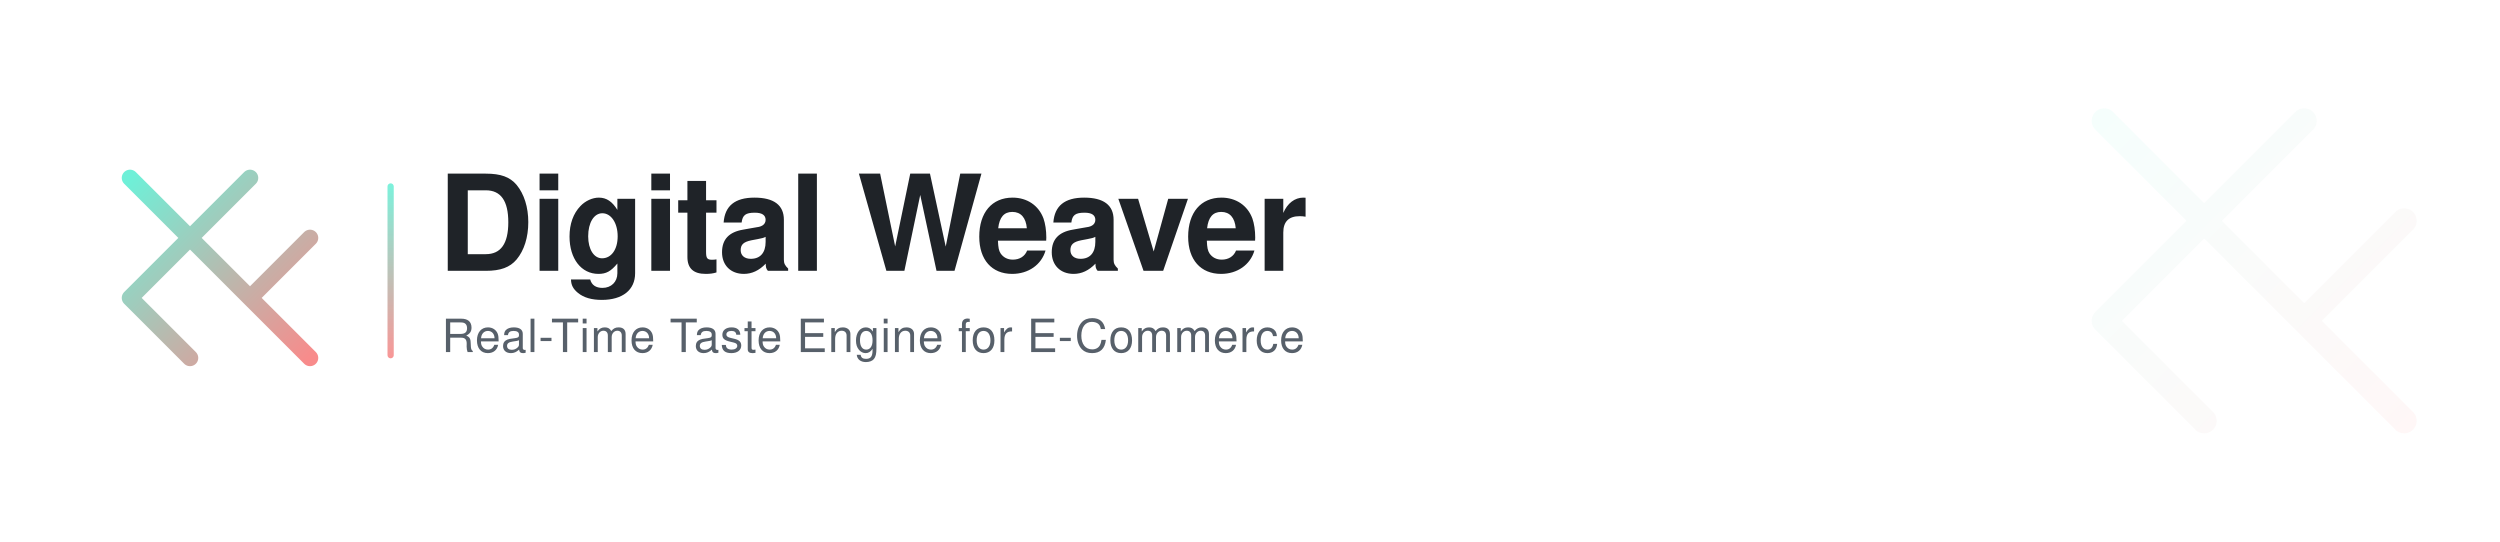
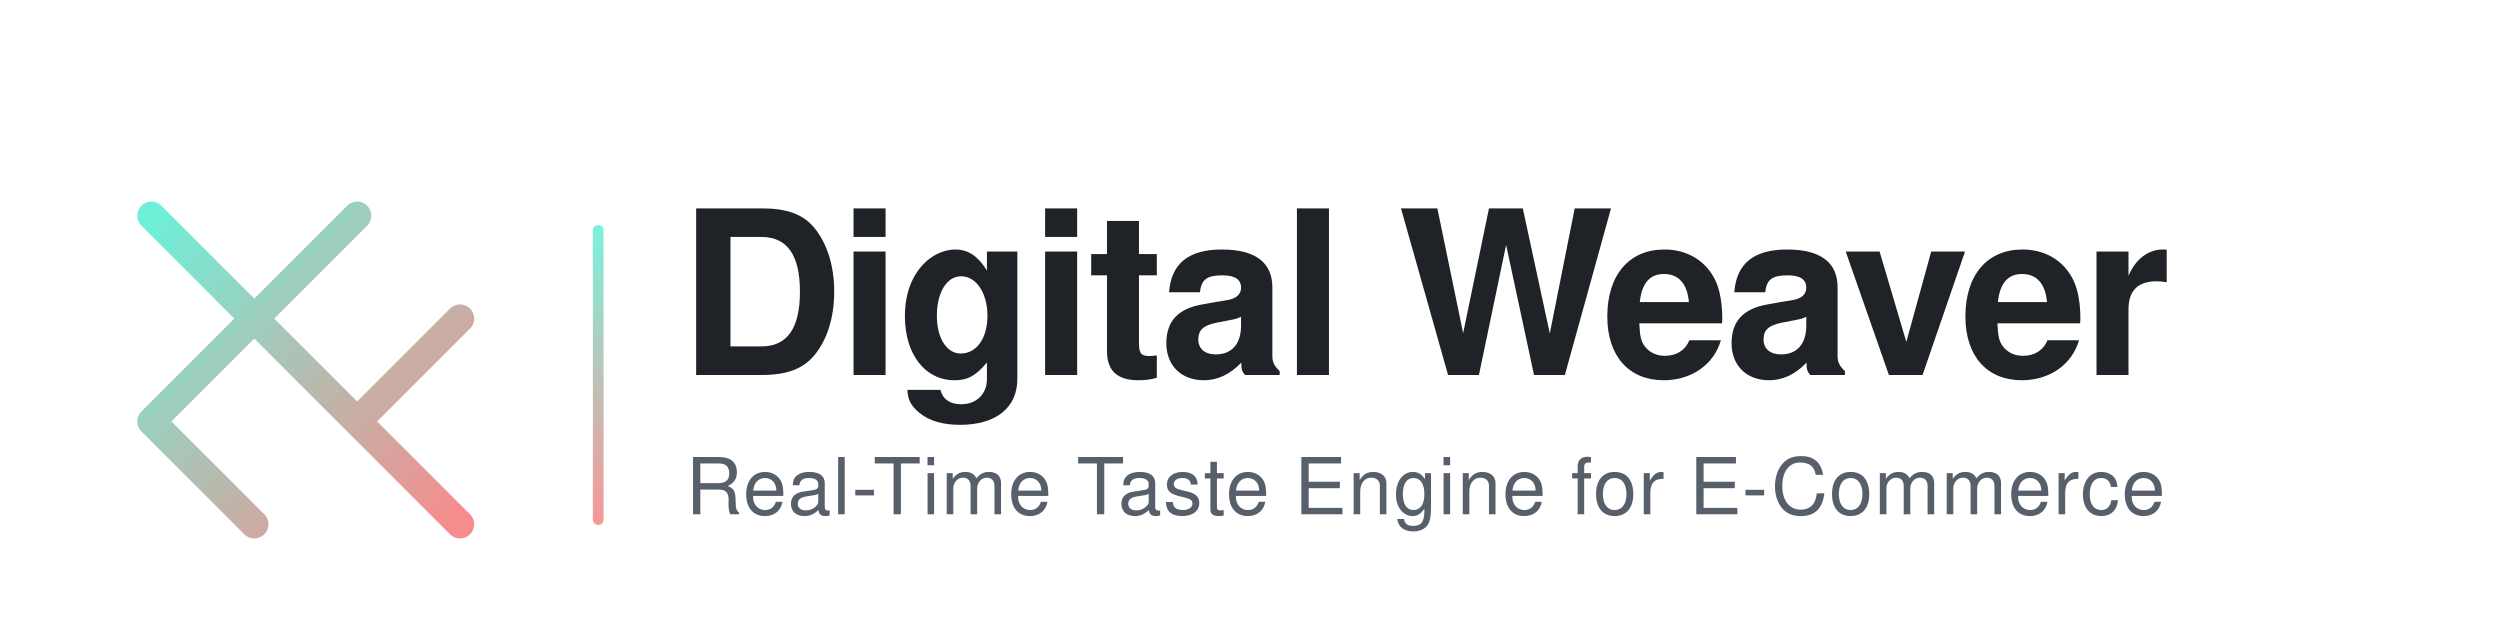
- <svg xmlns="http://www.w3.org/2000/svg" viewBox="0 0 1200 260" width="100%" preserveAspectRatio="xMidYMid meet" role="img" aria-labelledby="dw-title dw-desc">
+ <svg xmlns="http://www.w3.org/2000/svg" viewBox="20 25 700 180" width="100%" preserveAspectRatio="xMidYMid meet" role="img" aria-labelledby="dw-title dw-desc">
  <defs>
    <linearGradient id="dwMark" gradientUnits="userSpaceOnUse" x1="4" y1="4" x2="28" y2="28">
      <stop stop-color="#6EF0D8" />
      <stop offset="1" stop-color="#F88B8B" />
    </linearGradient>
    <linearGradient id="dwVert" gradientUnits="userSpaceOnUse" x1="0" y1="88" x2="0" y2="172">
      <stop stop-color="#6EF0D8" />
      <stop offset="1" stop-color="#F88B8B" />
    </linearGradient>
    <style>
      .dw-wm {
-         font-family: -apple-system, 'Segoe UI', Helvetica, Arial, sans-serif;
+         font-family: -apple-system, BlinkMacSystemFont, 'Helvetica Neue', Helvetica, Arial, sans-serif;
        font-weight: 700;
        font-size: 64px;
        letter-spacing: -1.5px;
        fill: #1f2328;
      }
      .dw-tag {
-         font-family: -apple-system, 'Segoe UI', Helvetica, Arial, sans-serif;
+         font-family: -apple-system, BlinkMacSystemFont, 'Helvetica Neue', Helvetica, Arial, sans-serif;
        font-weight: 500;
        font-size: 22px;
        letter-spacing: 0.4px;
        fill: #57606a;
      }
    </style>
  </defs>
  <g transform="translate(986,34) scale(6)" opacity="0.07">
    <path d="M4 4L12 12L4 20M28 12L20 20L28 28M20 4L12 12L20 20M12 28L4 20" fill="none" stroke="url(#dwMark)" stroke-width="2" stroke-linecap="round" stroke-linejoin="round" />
  </g>
  <g transform="translate(48,71) scale(3.6)">
    <path d="M4 4L12 12L4 20M28 12L20 20L28 28M20 4L12 12L20 20M12 28L4 20" fill="none" stroke="url(#dwMark)" stroke-width="2.2" stroke-linecap="round" stroke-linejoin="round" />
  </g>
  <rect x="186" y="88" width="3" height="84" rx="1.5" fill="url(#dwVert)" opacity="0.9" />
  <text class="dw-wm" x="210" y="130">Digital Weaver</text>
  <text class="dw-tag" x="212" y="169">Real-Time Taste Engine for E-Commerce</text>
</svg>
